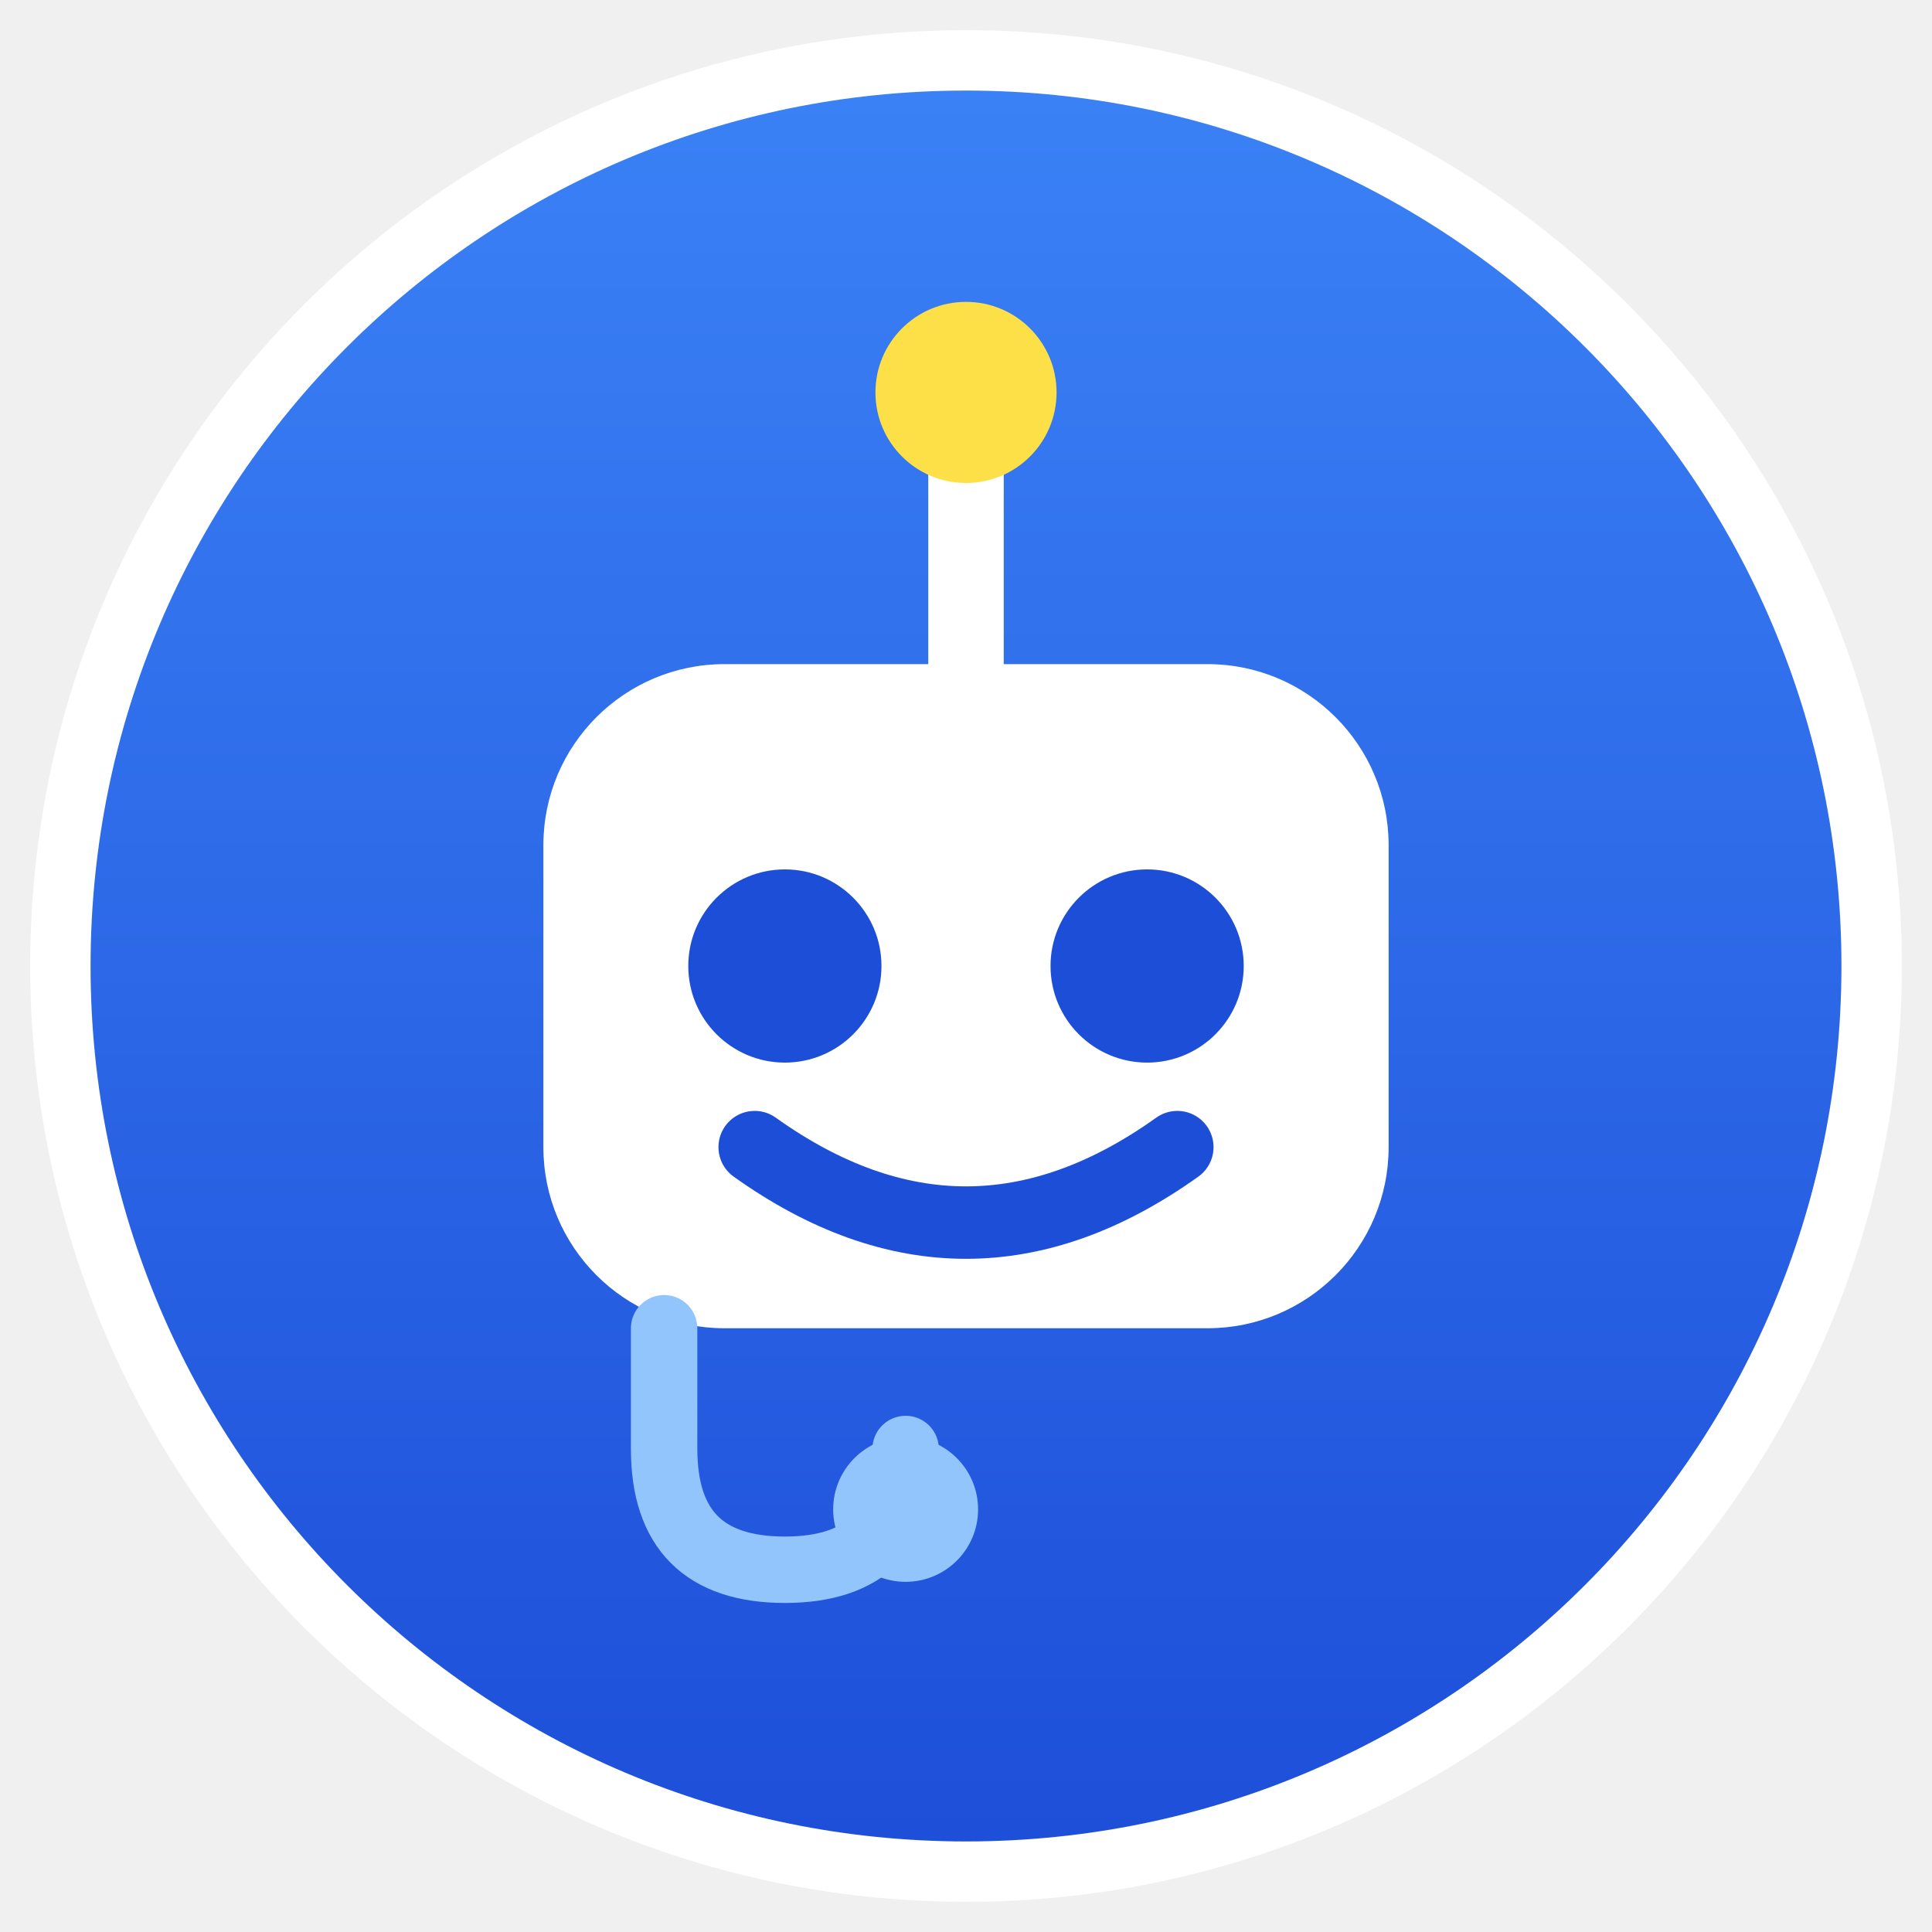
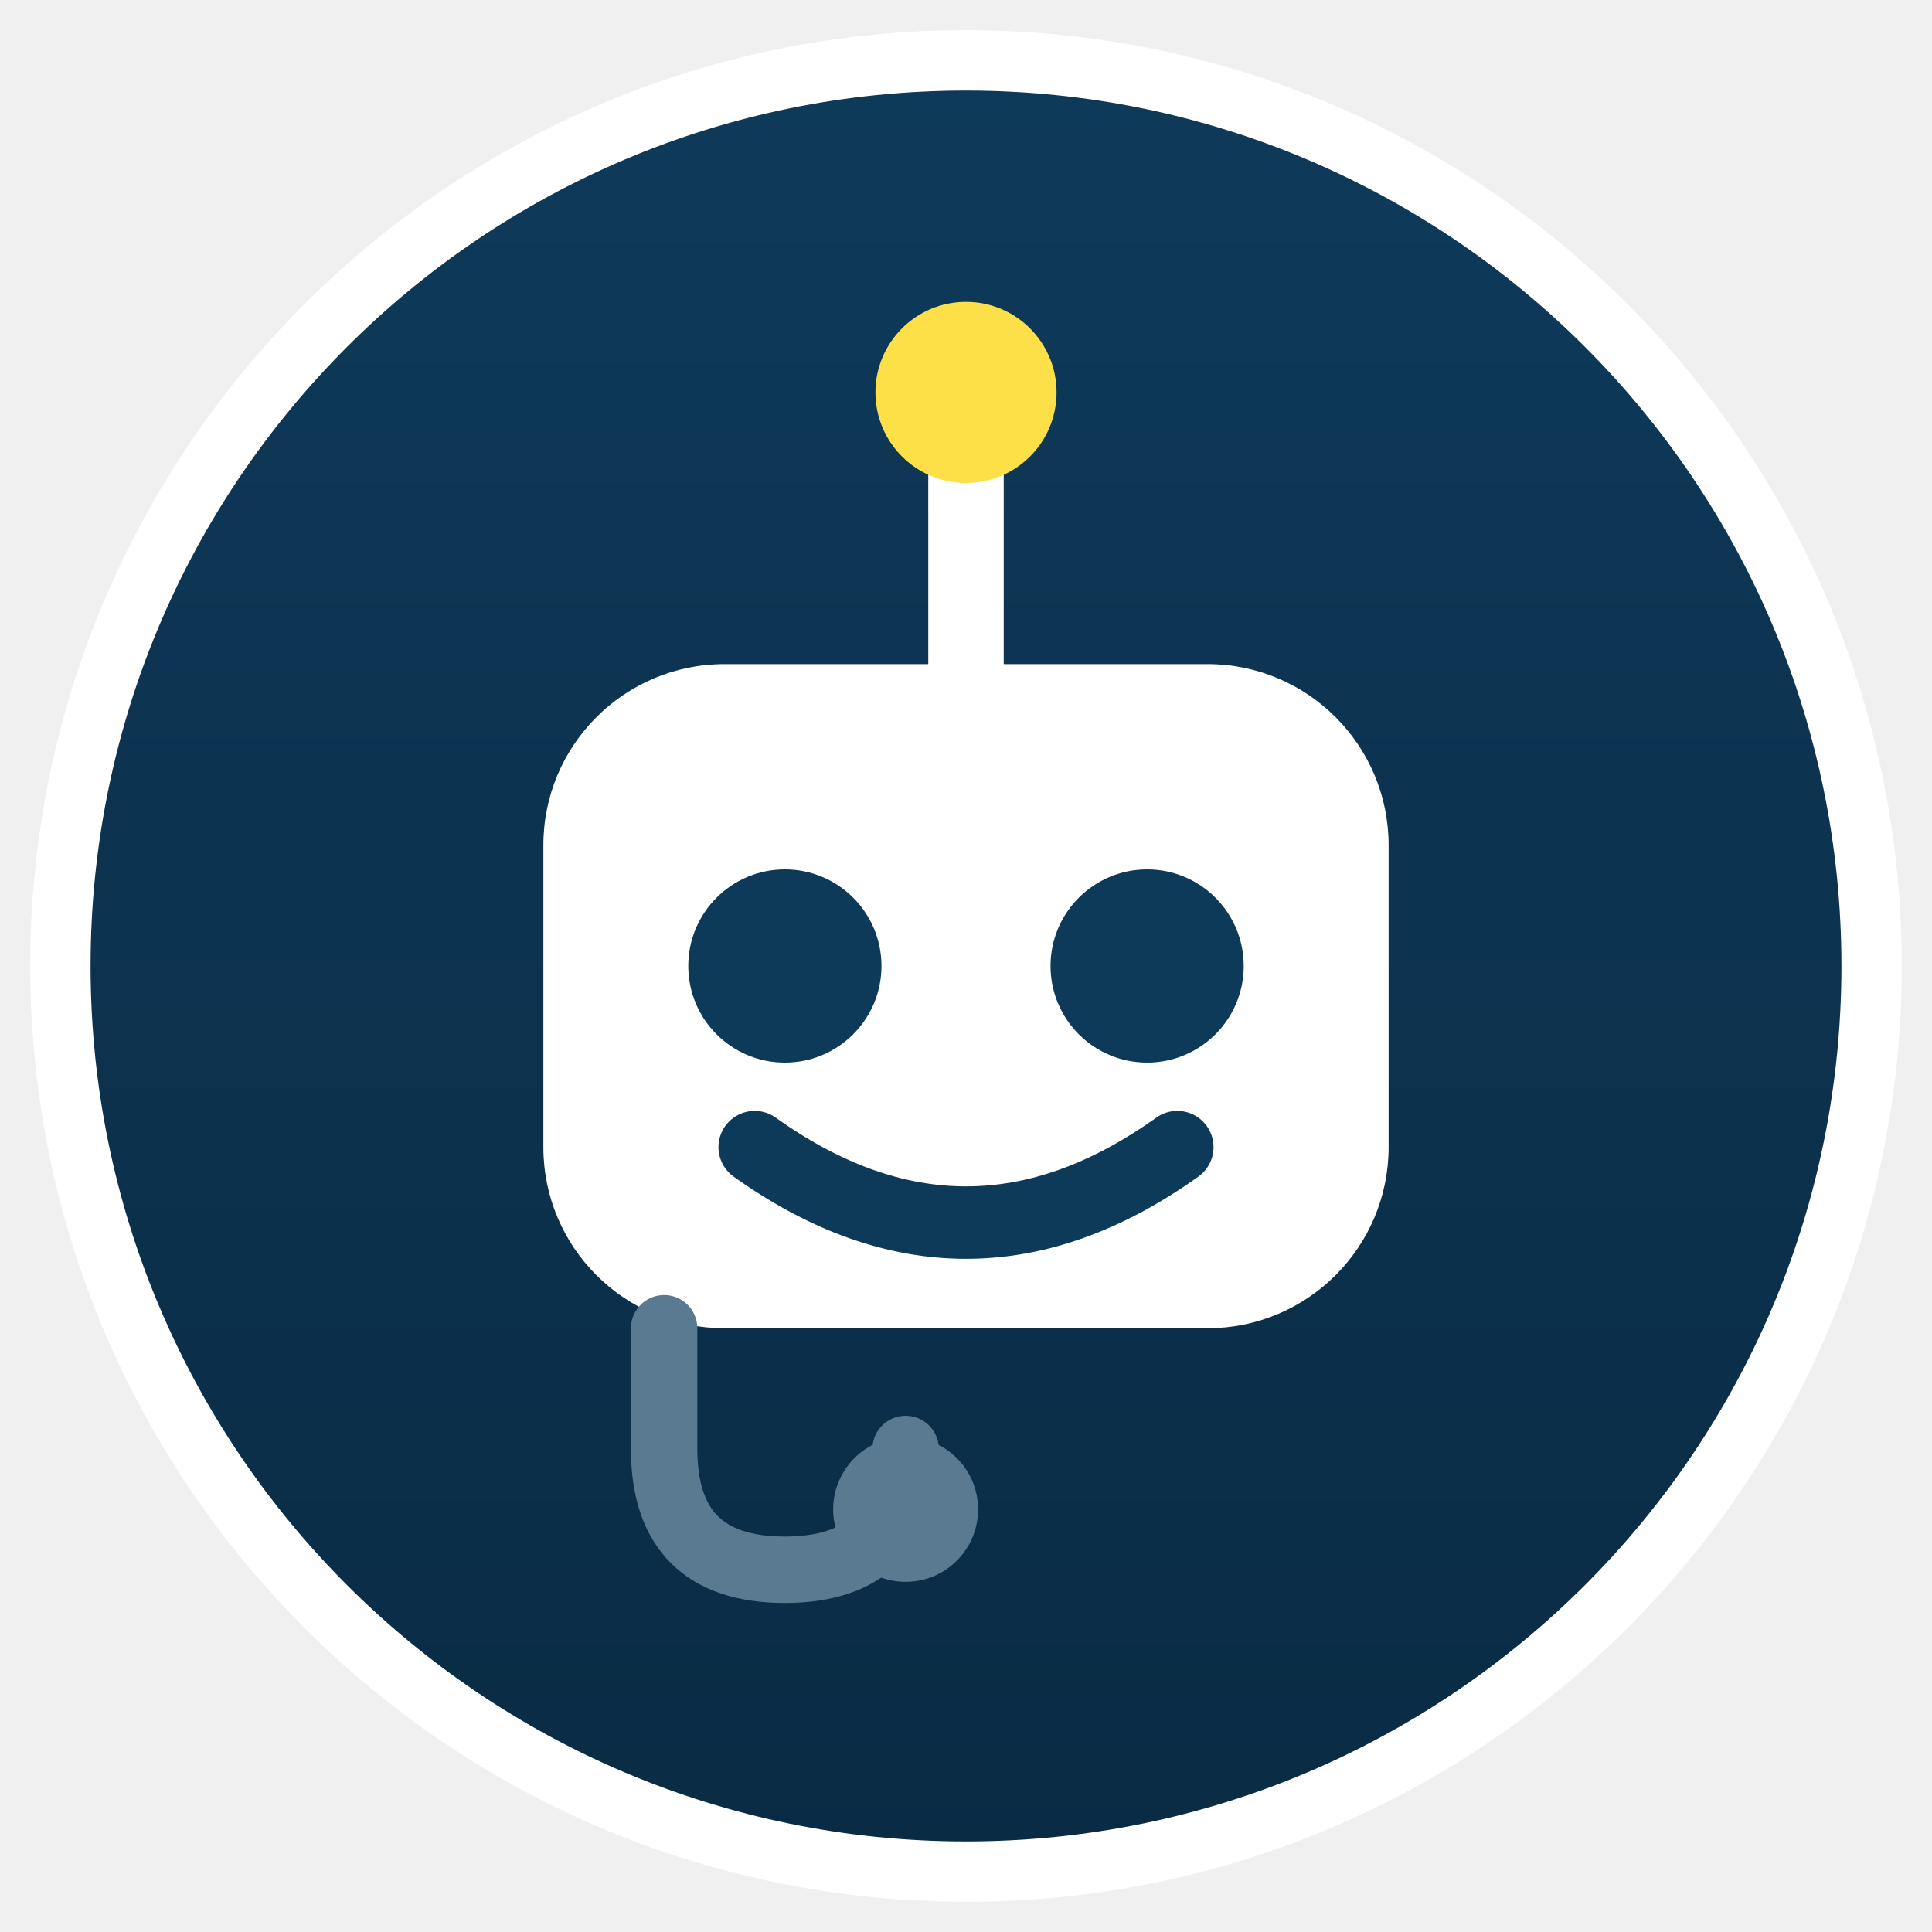
<svg xmlns="http://www.w3.org/2000/svg" viewBox="0 0 64 64" width="64" height="64">
  <defs>
    <linearGradient id="assistantBadge" x1="0" y1="0" x2="0" y2="1">
-       <stop offset="0" stop-color="#3b82f6" />
-       <stop offset="1" stop-color="#1d4ed8" />
+       <stop offset="0" stop-color="#0E3A5A" />
+       <stop offset="1" stop-color="#0A2B44" />
    </linearGradient>
  </defs>
  <circle cx="32" cy="32" r="30" fill="url(#assistantBadge)" stroke="#ffffff" stroke-width="2" />
  <rect x="18" y="22" width="28" height="22" rx="6" fill="#ffffff" />
  <line x1="32" y1="14" x2="32" y2="22" stroke="#ffffff" stroke-width="2.5" stroke-linecap="round" />
  <circle cx="32" cy="13" r="3" fill="#fde047" />
-   <circle cx="26" cy="32" r="3.2" fill="#1d4ed8" />
-   <circle cx="38" cy="32" r="3.2" fill="#1d4ed8" />
-   <path d="M25 38 Q32 43 39 38" fill="none" stroke="#1d4ed8" stroke-width="2.4" stroke-linecap="round" />
-   <path d="M22 44 V48 Q22 52 26 52 Q30 52 30 48" fill="none" stroke="#93c5fd" stroke-width="2.2" stroke-linecap="round" />
-   <circle cx="30" cy="50" r="2.4" fill="#93c5fd" />
+   <circle cx="26" cy="32" r="3.2" fill="#0E3A5A" />
+   <circle cx="38" cy="32" r="3.2" fill="#0E3A5A" />
+   <path d="M25 38 Q32 43 39 38" fill="none" stroke="#0E3A5A" stroke-width="2.4" stroke-linecap="round" />
+   <path d="M22 44 V48 Q22 52 26 52 Q30 52 30 48" fill="none" stroke="#5A7A92" stroke-width="2.2" stroke-linecap="round" />
+   <circle cx="30" cy="50" r="2.4" fill="#5A7A92" />
</svg>
